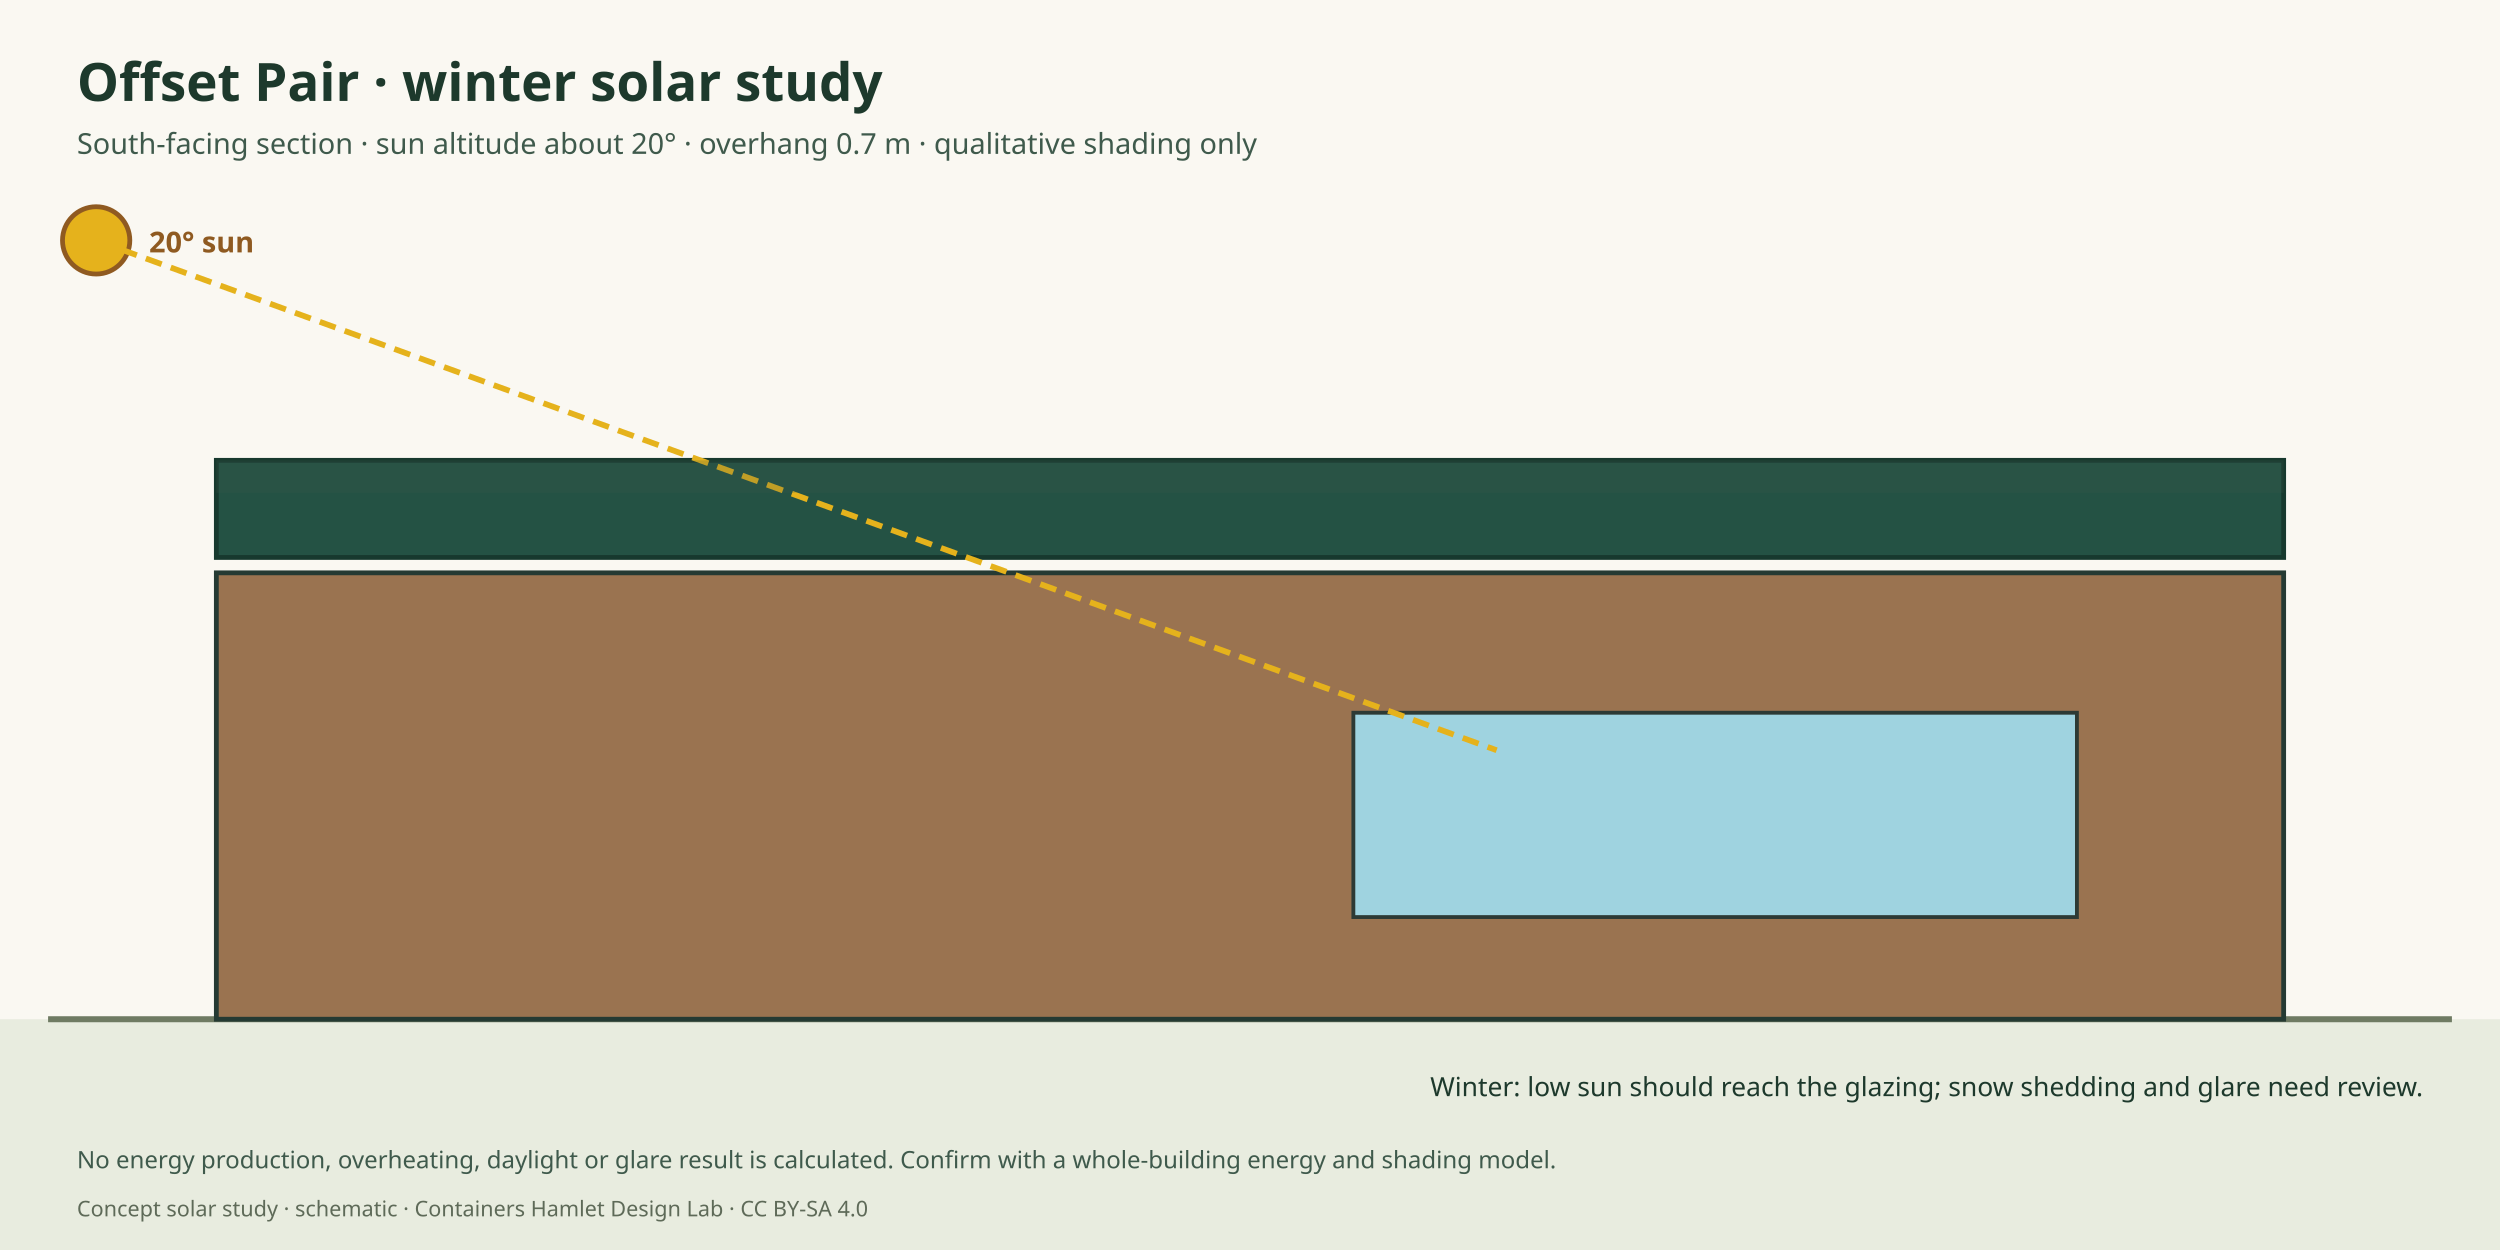
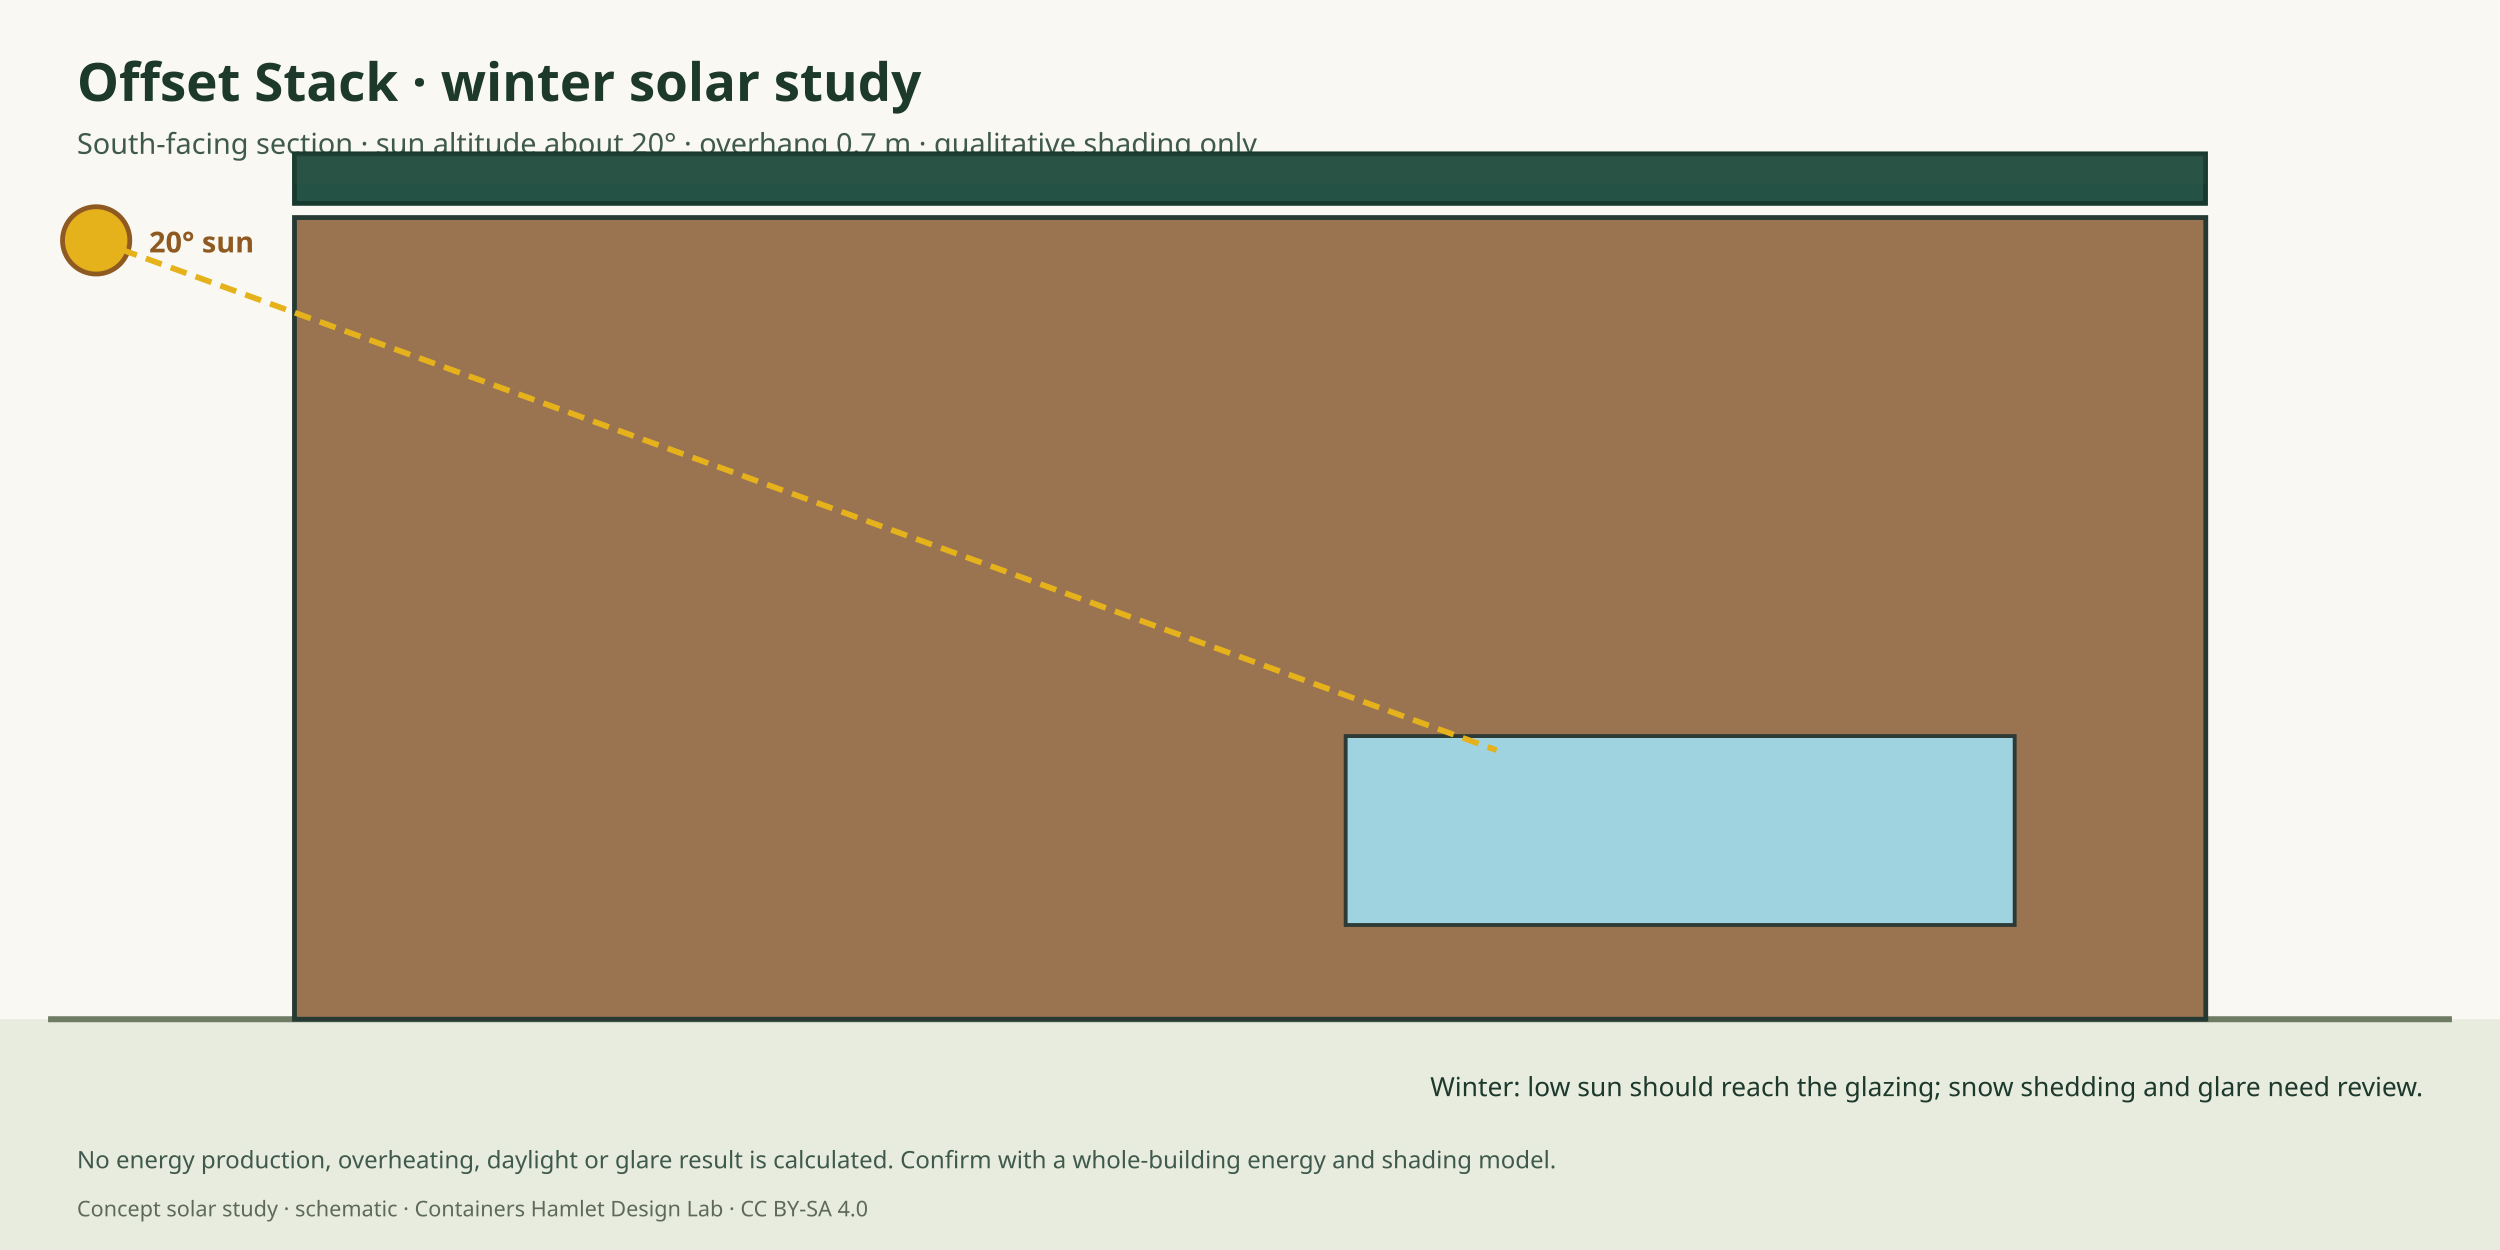
<svg xmlns="http://www.w3.org/2000/svg" viewBox="0 0 1040 520" role="img" aria-labelledby="concept-hamlet-offset-stack-solar-winter-t concept-hamlet-offset-stack-solar-winter-d">
  <rect width="1040" height="520" fill="#faf8f2" />
-   <text x="32" y="42" font-family="system-ui, sans-serif" font-size="22" font-weight="800" fill="#1d392c">Offset Pair · winter solar study</text>
+   <text x="32" y="42" font-family="system-ui, sans-serif" font-size="22" font-weight="800" fill="#1d392c">Offset Stack · winter solar study</text>
  <text x="32" y="64" font-family="system-ui, sans-serif" font-size="12" fill="#3f5a4c">South-facing section · sun altitude about 20° · overhang 0.7 m · qualitative shading only</text>
  <rect x="0" y="424" width="1040" height="96" fill="#e8ecdf" />
  <line x1="20" y1="424" x2="1020" y2="424" stroke="#6f7b63" stroke-width="2.5" />
-   <rect x="90" y="238.3" width="860" height="185.7" fill="#9a7350" stroke="#253a33" stroke-width="2" />
-   <rect x="563" y="296.5" width="301" height="85" fill="#9fd3e0" stroke="#2d3a35" stroke-width="1.6" />
-   <path d="M90 231.9L950 231.9L950 191.5L90 191.5Z" fill="#245244" stroke="#17392e" stroke-width="2" />
+   <rect x="122.5" y="90.5" width="795.1" height="333.5" fill="#9a7350" stroke="#253a33" stroke-width="2" />
+   <rect x="559.8" y="306.2" width="278.3" height="78.6" fill="#9fd3e0" stroke="#2d3a35" stroke-width="1.6" />
+   <path d="M122.5 84.6L917.5 84.6L917.5 64L122.5 64Z" fill="#245244" stroke="#17392e" stroke-width="2" />
  <circle cx="40" cy="100" r="14" fill="#e5b21c" stroke="#8f5a21" stroke-width="2" />
  <text x="62" y="105" font-family="system-ui, sans-serif" font-size="12" font-weight="800" fill="#8f5a21">20° sun</text>
  <line x1="40" y1="100" x2="622.6" y2="312.1" stroke="#e5b21c" stroke-width="2.4" stroke-dasharray="7 4" />
-   <rect x="90" y="191.5" width="860" height="13.5" fill="#3f5a4c" fill-opacity="0.22" />
+   <rect x="122.5" y="64" width="795.1" height="12.5" fill="#3f5a4c" fill-opacity="0.22" />
  <text x="1008" y="456" text-anchor="end" font-family="system-ui, sans-serif" font-size="11" fill="#1d392c">Winter: low sun should reach the glazing; snow shedding and glare need review.</text>
  <text x="32" y="486" font-family="system-ui, sans-serif" font-size="10" fill="#3f5a4c">No energy production, overheating, daylight or glare result is calculated. Confirm with a whole-building energy and shading model.</text>
  <text x="32" y="506" font-family="system-ui, sans-serif" font-size="9" fill="#5e6a58">Concept solar study · schematic · Containers Hamlet Design Lab · CC BY-SA 4.0</text>
</svg>
